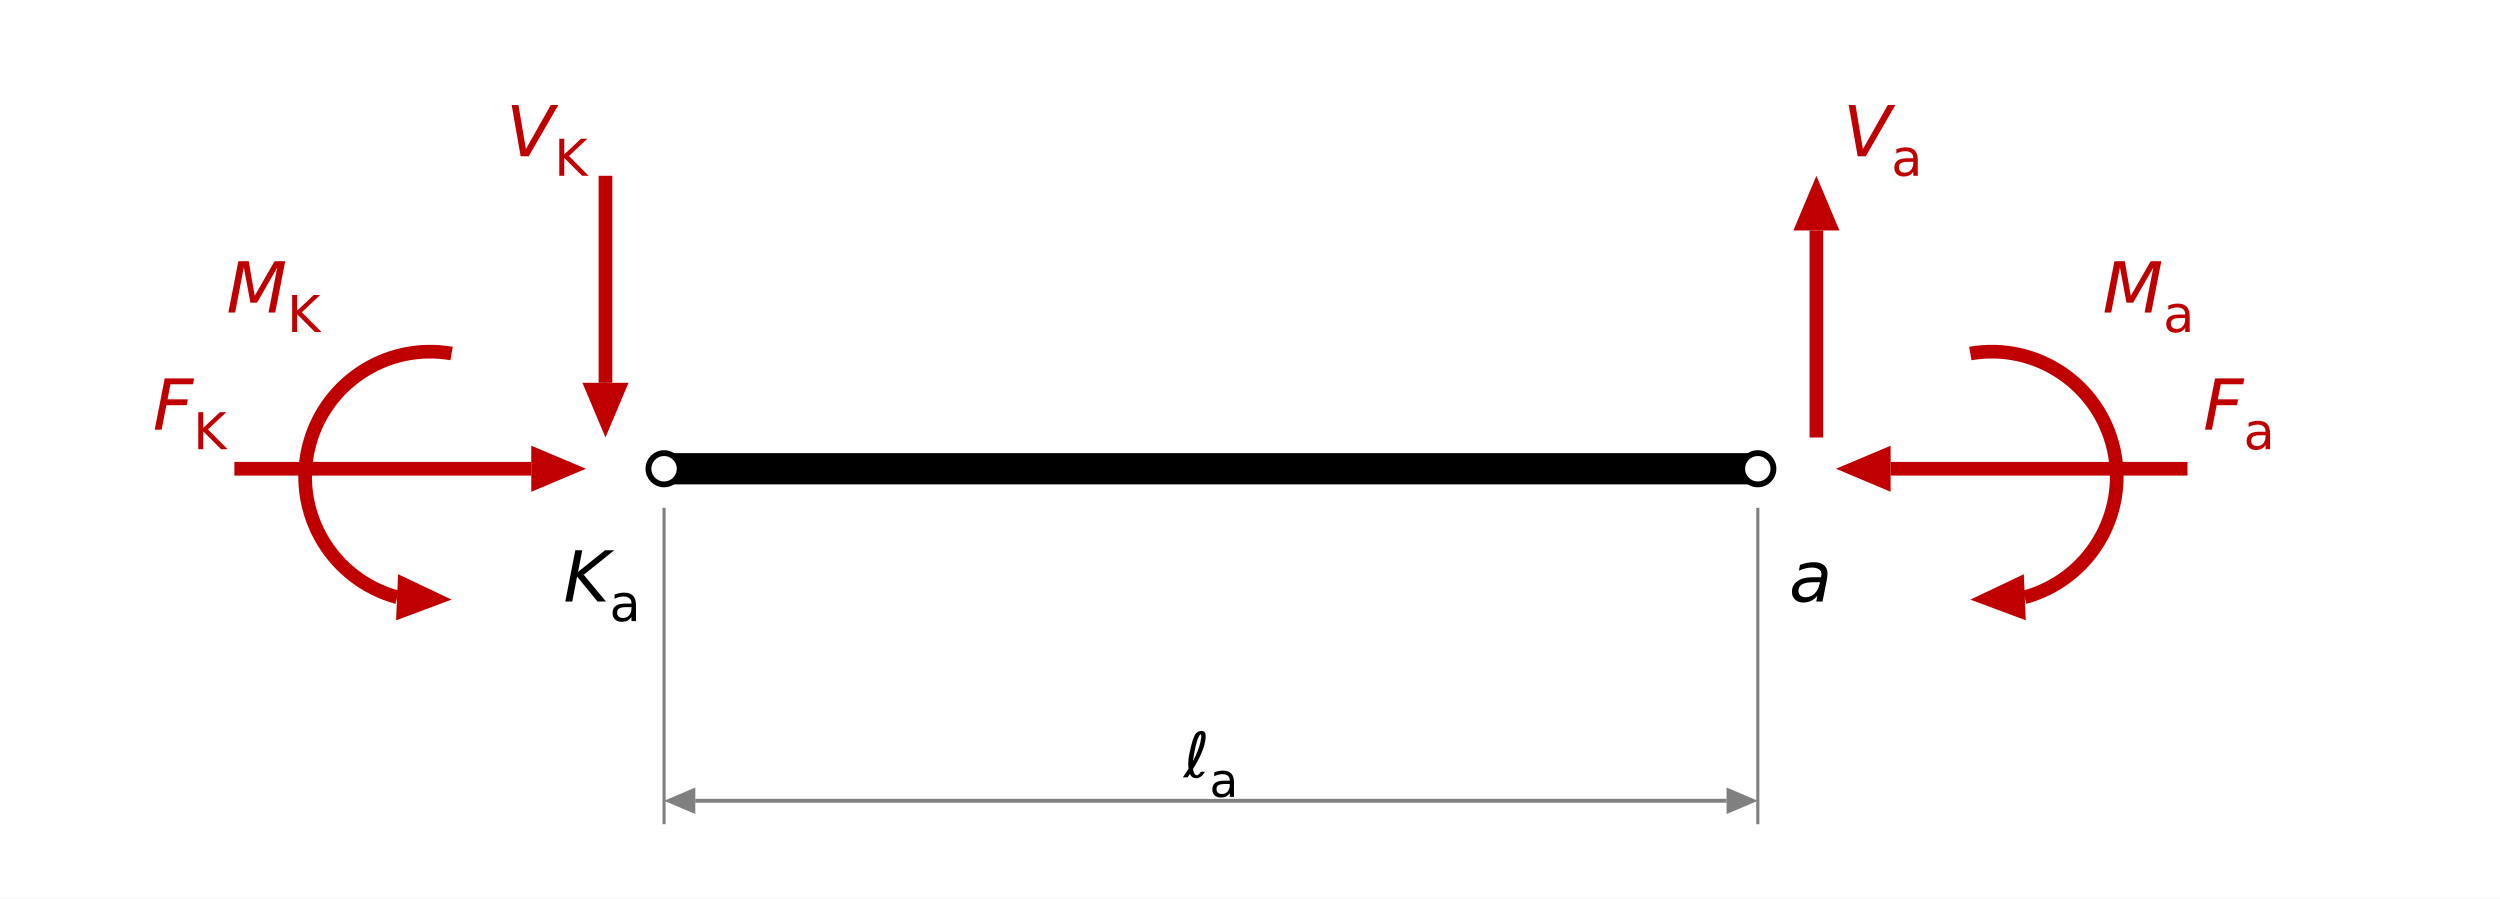
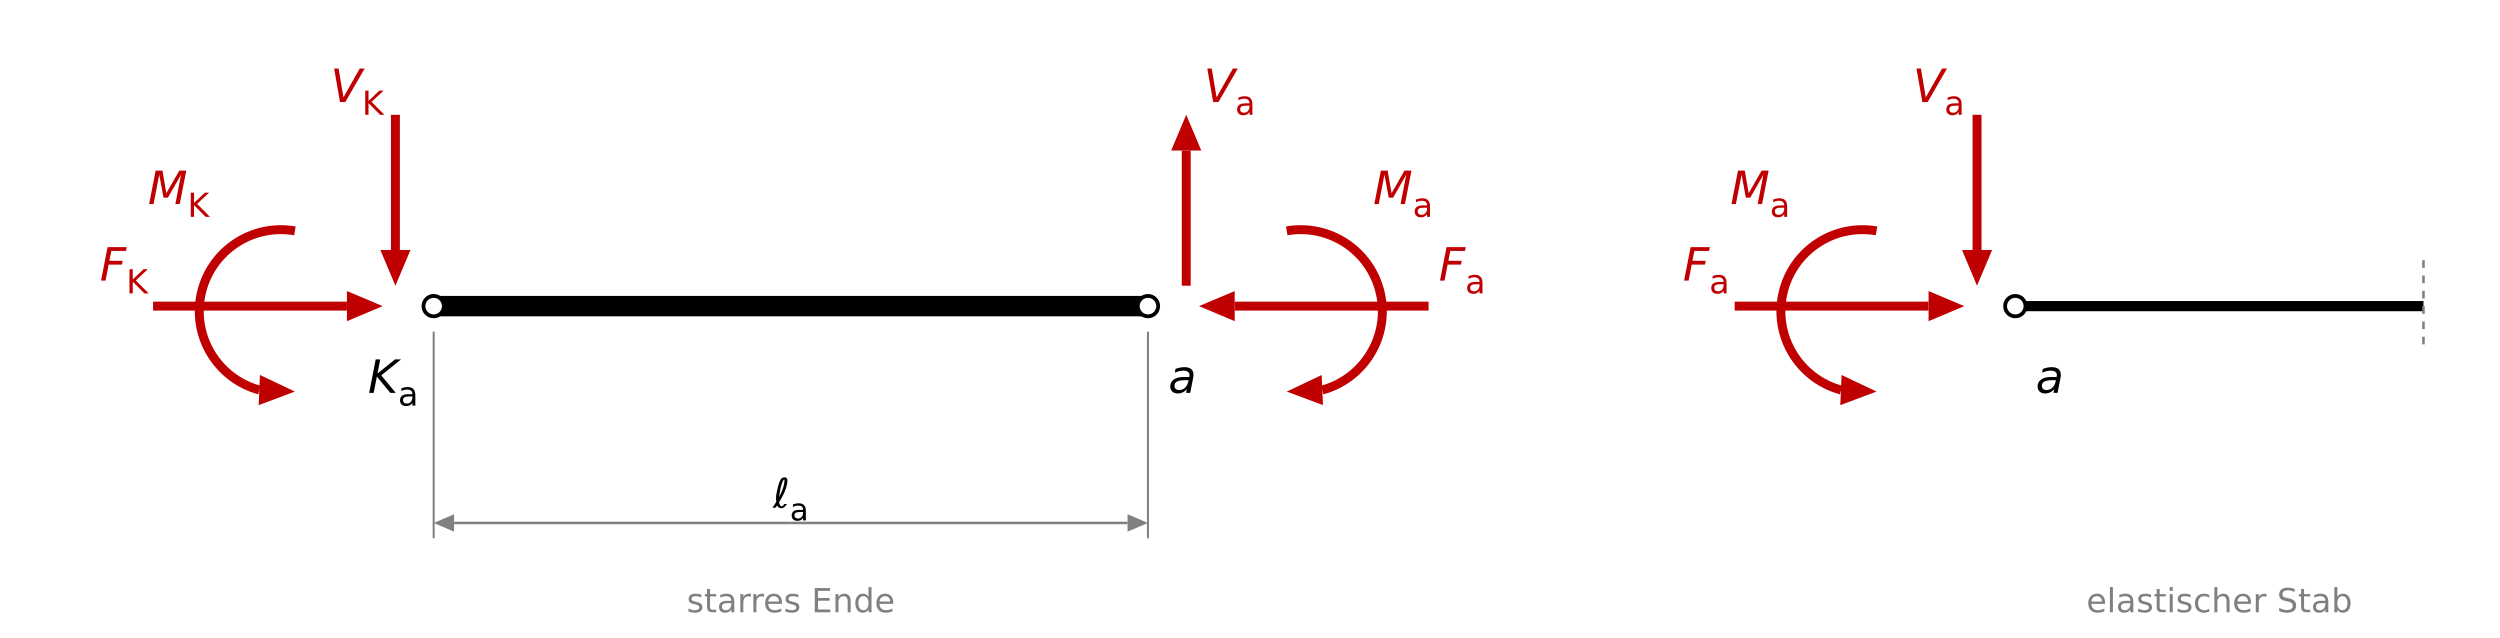
- <svg xmlns="http://www.w3.org/2000/svg" width="640" height="230" viewBox="0 0 640 230">
+ <svg xmlns="http://www.w3.org/2000/svg" width="980" height="250" viewBox="0 0 980 250">
  <rect width="100%" height="100%" fill="white" />
  <line x1="170.0" y1="120.0" x2="450.0" y2="120.0" stroke="#000000" stroke-width="8" stroke-linecap="butt" />
  <circle cx="170.0" cy="120.0" r="4" fill="white" stroke="#000000" stroke-width="1.5" />
  <circle cx="450.0" cy="120.0" r="4" fill="white" stroke="#000000" stroke-width="1.5" />
  <text x="164.0" y="154.0" font-family="DejaVu Sans, Arial, Helvetica, sans-serif" font-size="18" fill="#000000" text-anchor="end" font-style="italic">K<tspan dy="5" font-size="13" font-style="normal">a</tspan>
  </text>
  <text x="458.0" y="154.0" font-family="DejaVu Sans, Arial, Helvetica, sans-serif" font-size="18" fill="#000000" text-anchor="start" font-style="italic">a</text>
  <line x1="60.0" y1="120.0" x2="136.0" y2="120.0" stroke="#c00000" stroke-width="3.5" stroke-linecap="butt" />
  <polygon points="150.0,120.0 136.0,114.1 136.0,125.9" fill="#c00000" />
  <text x="58.0" y="110.0" font-family="DejaVu Sans, Arial, Helvetica, sans-serif" font-size="18" fill="#c00000" text-anchor="end" font-style="italic">F<tspan dy="5" font-size="13" font-style="normal">K</tspan>
  </text>
  <line x1="155.0" y1="45.0" x2="155.0" y2="98.0" stroke="#c00000" stroke-width="3.5" stroke-linecap="butt" />
  <polygon points="155.0,112.0 160.9,98.0 149.1,98.0" fill="#c00000" />
  <text x="140.0" y="40.0" font-family="DejaVu Sans, Arial, Helvetica, sans-serif" font-size="18" fill="#c00000" text-anchor="middle" font-style="italic">V<tspan dy="5" font-size="13" font-style="normal">K</tspan>
  </text>
  <path d="M 115.6 90.5 A 32 32 0 0 0 101.7 152.9" fill="none" stroke="#c00000" stroke-width="3.5" />
  <polygon points="115.6,153.5 101.9,147.0 101.4,158.8" fill="#c00000" />
  <text x="70.0" y="80.0" font-family="DejaVu Sans, Arial, Helvetica, sans-serif" font-size="18" fill="#c00000" text-anchor="middle" font-style="italic">M<tspan dy="5" font-size="13" font-style="normal">K</tspan>
  </text>
  <line x1="560.0" y1="120.0" x2="484.0" y2="120.0" stroke="#c00000" stroke-width="3.5" stroke-linecap="butt" />
  <polygon points="470.0,120.0 484.0,125.9 484.0,114.1" fill="#c00000" />
  <text x="564.0" y="110.0" font-family="DejaVu Sans, Arial, Helvetica, sans-serif" font-size="18" fill="#c00000" text-anchor="start" font-style="italic">F<tspan dy="5" font-size="13" font-style="normal">a</tspan>
  </text>
  <line x1="465.0" y1="112.0" x2="465.0" y2="59.0" stroke="#c00000" stroke-width="3.5" stroke-linecap="butt" />
  <polygon points="465.0,45.0 459.1,59.0 470.9,59.0" fill="#c00000" />
  <text x="482.0" y="40.0" font-family="DejaVu Sans, Arial, Helvetica, sans-serif" font-size="18" fill="#c00000" text-anchor="middle" font-style="italic">V<tspan dy="5" font-size="13" font-style="normal">a</tspan>
  </text>
  <path d="M 504.4 90.5 A 32 32 0 0 1 518.3 152.9" fill="none" stroke="#c00000" stroke-width="3.5" />
  <polygon points="504.4,153.5 518.6,158.8 518.1,147.0" fill="#c00000" />
  <text x="550.0" y="80.0" font-family="DejaVu Sans, Arial, Helvetica, sans-serif" font-size="18" fill="#c00000" text-anchor="middle" font-style="italic">M<tspan dy="5" font-size="13" font-style="normal">a</tspan>
  </text>
  <line x1="170.0" y1="130.0" x2="170.0" y2="211.0" stroke="#808080" stroke-width="0.8" stroke-linecap="butt" />
  <line x1="450.0" y1="130.0" x2="450.0" y2="211.0" stroke="#808080" stroke-width="0.8" stroke-linecap="butt" />
  <line x1="310.0" y1="205.0" x2="178.0" y2="205.0" stroke="#808080" stroke-width="1.0" stroke-linecap="butt" />
  <polygon points="170.0,205.0 178.0,208.4 178.0,201.6" fill="#808080" />
  <line x1="310.0" y1="205.0" x2="442.0" y2="205.0" stroke="#808080" stroke-width="1.0" stroke-linecap="butt" />
  <polygon points="450.0,205.0 442.0,201.6 442.0,208.4" fill="#808080" />
  <text x="310.0" y="199.0" font-family="DejaVu Sans, Arial, Helvetica, sans-serif" font-size="16" fill="#000000" text-anchor="middle" font-style="italic">ℓ<tspan dy="5" font-size="12" font-style="normal">a</tspan>
  </text>
+   <text x="310.0" y="240.0" font-family="DejaVu Sans, Arial, Helvetica, sans-serif" font-size="13" fill="#808080" text-anchor="middle" font-weight="normal">starres Ende</text>
+   <line x1="790.0" y1="120.0" x2="950.0" y2="120.0" stroke="#000000" stroke-width="4" stroke-linecap="butt" />
+   <line x1="950.0" y1="102.0" x2="950.0" y2="138.0" stroke="#808080" stroke-width="1" stroke-linecap="butt" stroke-dasharray="3,3" />
+   <circle cx="790.0" cy="120.0" r="4" fill="white" stroke="#000000" stroke-width="1.5" />
+   <text x="798.0" y="154.0" font-family="DejaVu Sans, Arial, Helvetica, sans-serif" font-size="18" fill="#000000" text-anchor="start" font-style="italic">a</text>
+   <line x1="680.0" y1="120.0" x2="756.0" y2="120.0" stroke="#c00000" stroke-width="3.5" stroke-linecap="butt" />
+   <polygon points="770.0,120.0 756.0,114.1 756.0,125.9" fill="#c00000" />
+   <text x="678.0" y="110.0" font-family="DejaVu Sans, Arial, Helvetica, sans-serif" font-size="18" fill="#c00000" text-anchor="end" font-style="italic">F<tspan dy="5" font-size="13" font-style="normal">a</tspan>
+   </text>
+   <line x1="775.0" y1="45.0" x2="775.0" y2="98.0" stroke="#c00000" stroke-width="3.5" stroke-linecap="butt" />
+   <polygon points="775.0,112.0 780.9,98.0 769.1,98.0" fill="#c00000" />
+   <text x="760.0" y="40.0" font-family="DejaVu Sans, Arial, Helvetica, sans-serif" font-size="18" fill="#c00000" text-anchor="middle" font-style="italic">V<tspan dy="5" font-size="13" font-style="normal">a</tspan>
+   </text>
+   <path d="M 735.6 90.5 A 32 32 0 0 0 721.7 152.9" fill="none" stroke="#c00000" stroke-width="3.5" />
+   <polygon points="735.6,153.5 721.9,147.0 721.4,158.8" fill="#c00000" />
+   <text x="690.0" y="80.0" font-family="DejaVu Sans, Arial, Helvetica, sans-serif" font-size="18" fill="#c00000" text-anchor="middle" font-style="italic">M<tspan dy="5" font-size="13" font-style="normal">a</tspan>
+   </text>
+   <text x="870.0" y="240.0" font-family="DejaVu Sans, Arial, Helvetica, sans-serif" font-size="13" fill="#808080" text-anchor="middle" font-weight="normal">elastischer Stab</text>
</svg>
